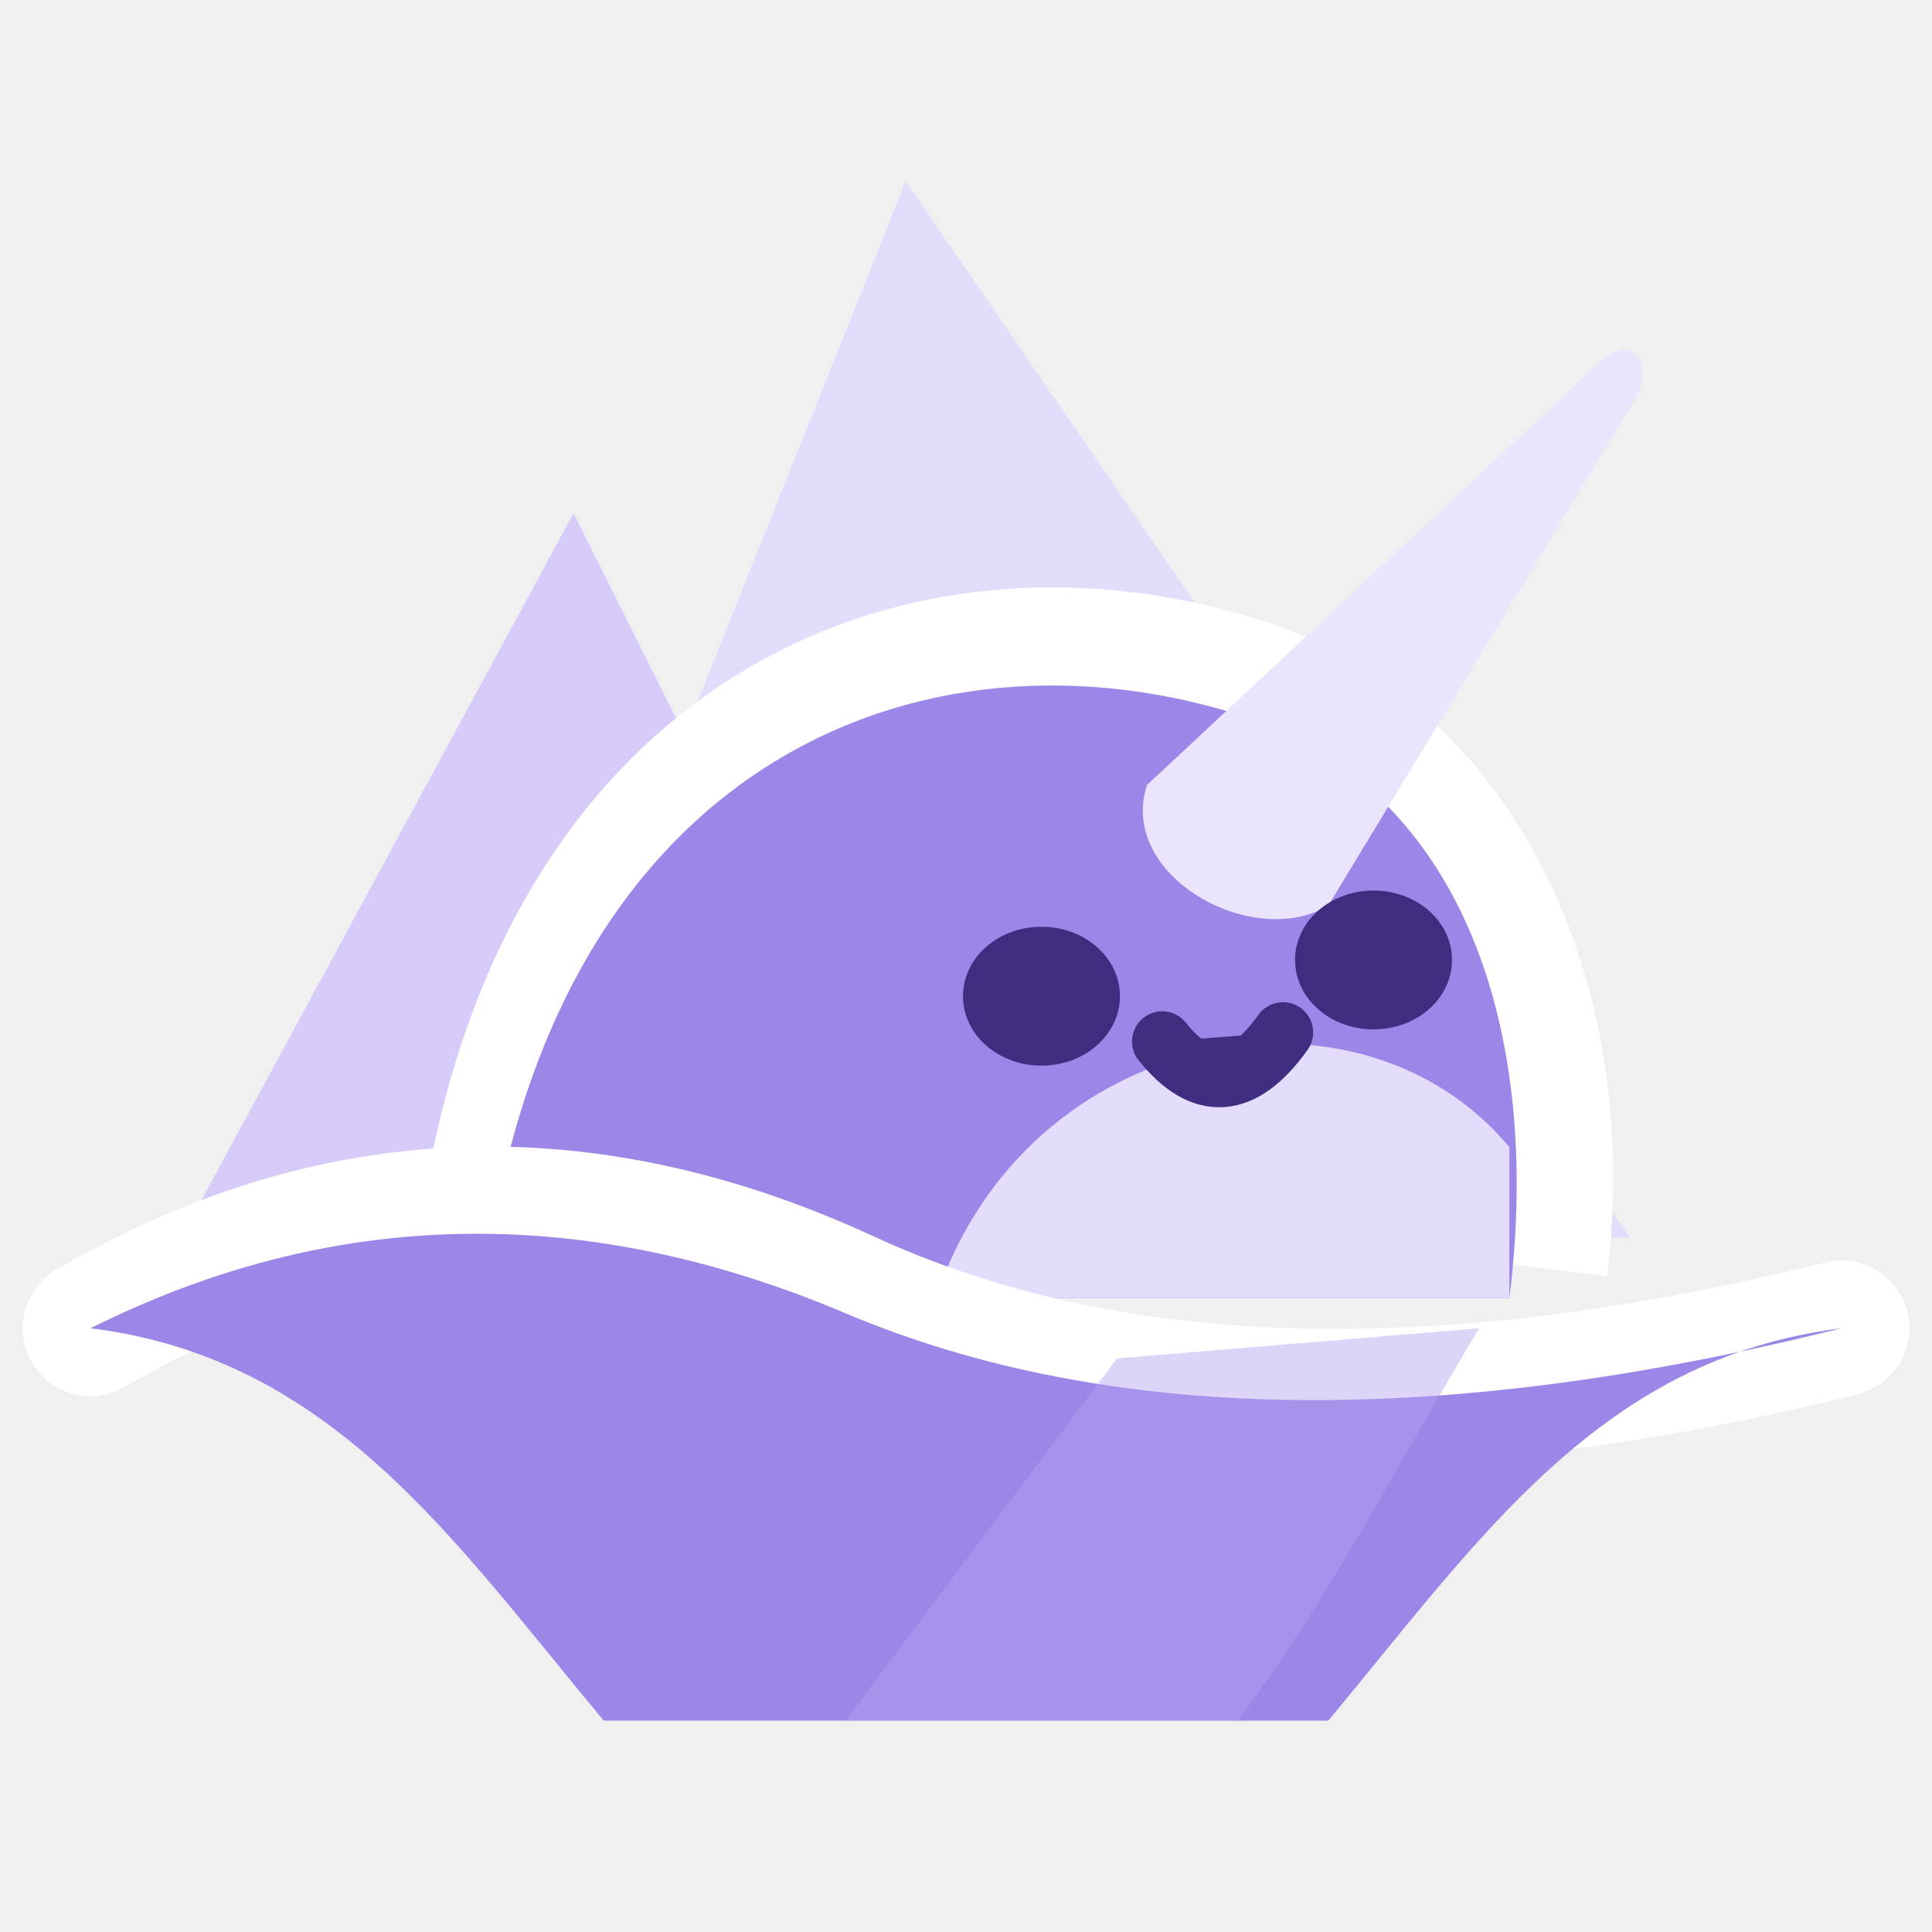
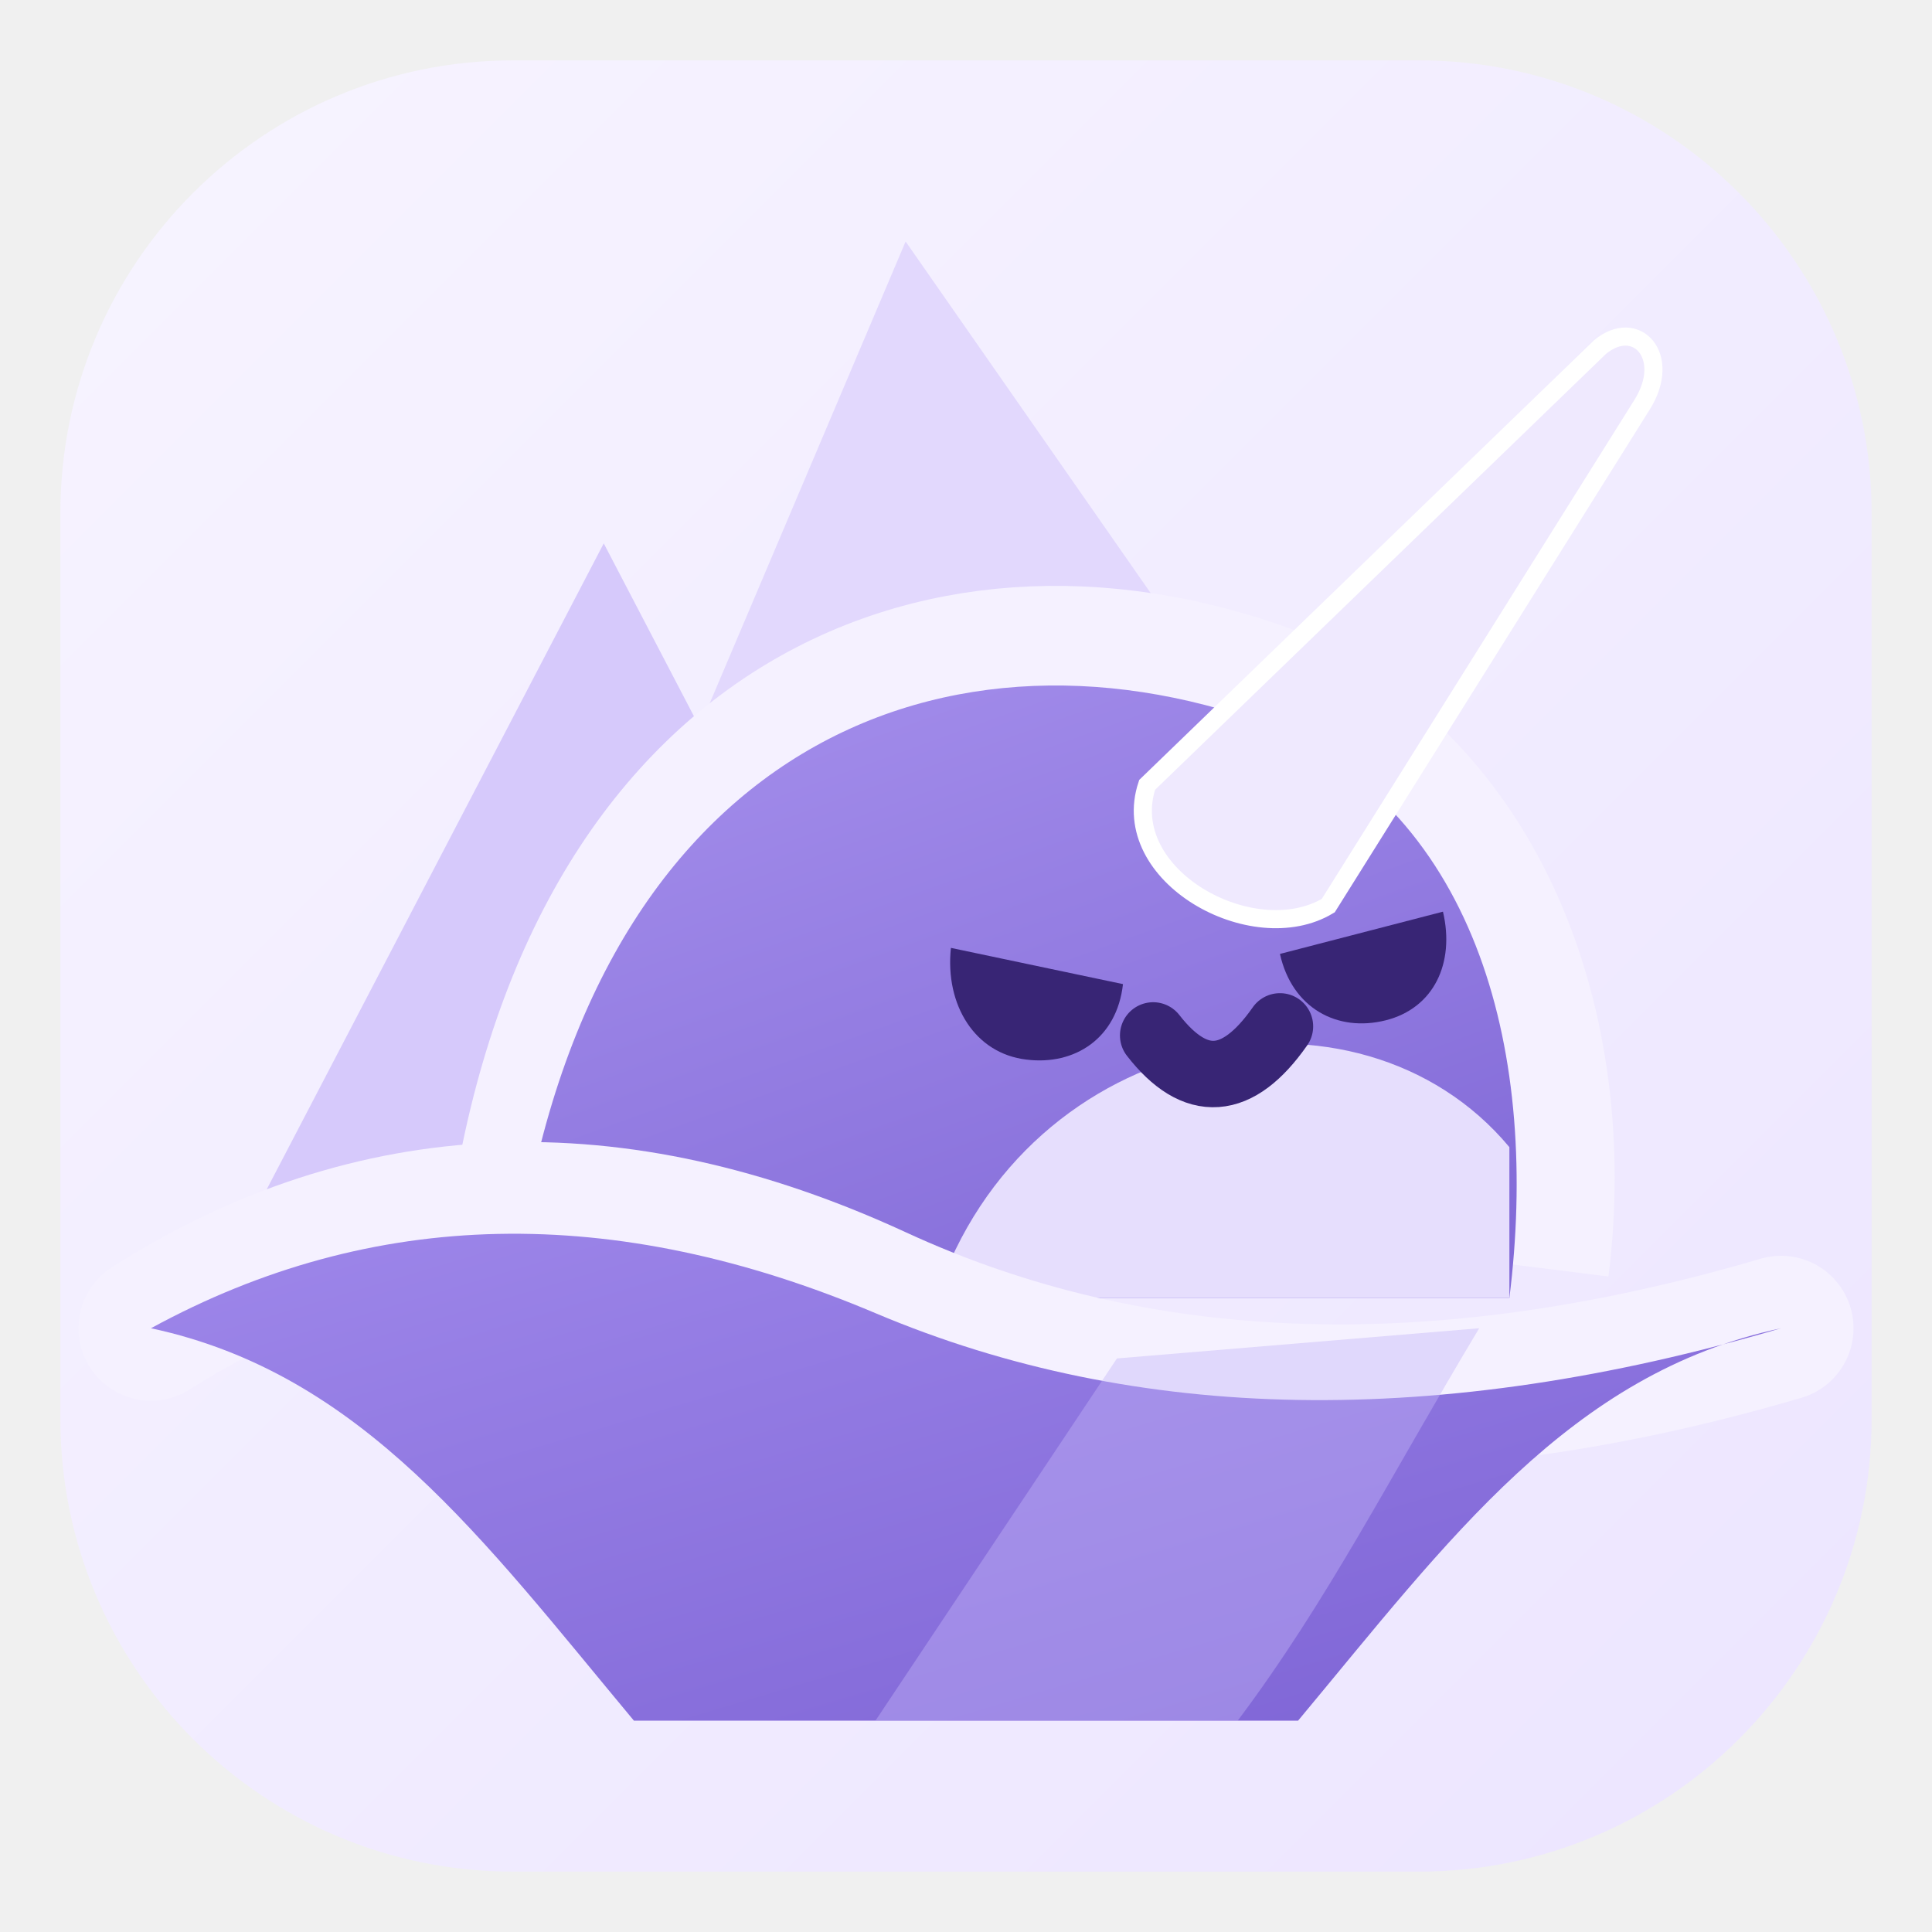
<svg xmlns="http://www.w3.org/2000/svg" viewBox="0 0 64 64">
-   <style>
-     .peak { fill: #e4dcfb; }
-     .peak2 { fill: #d7cbfa; }
-     .body { fill: #9c86e8; }
-     .belly { fill: #e4dcfb; }
-     .horn { fill: #ebe4fd; }
-     .ink { fill: #3f2e80; stroke: #3f2e80; }
-     .wave { fill: #9c86e8; }
-     .deep { fill: #b4a1f0; }
-     .gap { fill: none; stroke: #ffffff; }
-     @media (prefers-color-scheme: dark) {
-       .peak { fill: #43346e; }
-       .peak2 { fill: #35285a; }
-       .body { fill: #a792ef; }
-       .belly { fill: #e8e0fc; }
-       .horn { fill: #f1ecfe; }
-       .ink { fill: #281b5c; stroke: #281b5c; }
-       .wave { fill: #9c86e8; }
-       .deep { fill: #b8a6f2; }
-       .gap { stroke: #100e14; }
-     }
-   </style>
-   <polygon class="peak2" points="6,41 19,17 31,41" />
-   <polygon class="peak" points="16,41 30,6 54,41" />
-   <path class="gap" stroke-width="4.5" d="M16,42 C18,24 31,19 42,23 C49,26 52,34 51,42" />
-   <path class="body" d="M16,43 C18,25 31,20 42,24 C49,27 51,35 50,43 Z" />
-   <path class="belly" d="M31,43 C34,34 45,32 50,38 L50,43 Z" />
-   <path class="horn" d="M38,26 L53,12 C54,11 55,12 54,13.5 L44,30 C41.5,31.5 37,29 38,26 Z" />
-   <ellipse class="ink" cx="34.5" cy="33" rx="2.1" ry="1.8" stroke="none" />
-   <ellipse class="ink" cx="45.5" cy="31.8" rx="2.1" ry="1.8" stroke="none" />
-   <path class="ink" fill="none" stroke-width="2" stroke-linecap="round" d="M38.5,34.5 Q40.5,37 42.5,34.2" />
-   <path class="gap" stroke-width="4.5" stroke-linecap="round" d="M3,44 Q15,37 28,43 T61,44" />
-   <path class="wave" d="M3,44 Q15,38 28,43.5 T61,44 C53,45 49,51 44,57 L20,57 C15,51 11,45 3,44 Z" />
-   <path class="deep" opacity=".45" d="M37,45 L49,44 C46,49 44,53 41,57 L28,57 Z" />
+   <defs>
+     <linearGradient id="bg" x1="0%" y1="0%" x2="100%" y2="100%">
+       <stop offset="0%" stop-color="#f7f4ff" />
+       <stop offset="100%" stop-color="#ece5ff" />
+     </linearGradient>
+     <linearGradient id="nv" x1="20%" y1="0%" x2="80%" y2="100%">
+       <stop offset="0%" stop-color="#a38deb" />
+       <stop offset="100%" stop-color="#836bd8" />
+     </linearGradient>
+     <linearGradient id="sea" x1="0%" y1="0%" x2="100%" y2="100%">
+       <stop offset="0%" stop-color="#9e87ea" />
+       <stop offset="100%" stop-color="#7c62d4" />
+     </linearGradient>
+   </defs>
+   <rect x="2" y="2" width="60" height="60" rx="15" fill="url(#bg)" />
+   <polygon fill="#d6c9fb" points="8,41 20,18 32,41" />
+   <polygon fill="#e2d8fd" points="16,41 30,8 53,41" />
+   <path fill="none" stroke="#f5f1ff" stroke-width="4.6" d="M17,42 C19,24 31,19 42,23 C49,26 52,34 51,42" />
+   <path fill="url(#nv)" d="M17,43 C19,25 31,20 42,24 C49,27 51,35 50,43 Z" />
+   <path fill="#e6defd" d="M31,43 C34,34 45,32 50,38 L50,43 Z" />
+   <path fill="#efe9fe" stroke="#ffffff" stroke-width=".6" d="M38,26 L53,11.5 C54.2,10.5 55.4,11.8 54.4,13.4 L44,30 C41.5,31.5 37,29 38,26 Z" />
+   <path fill="#382575" d="M31.5,31.4 L37.2,32.6 C37,34.4 35.6,35.3 34,35.1 C32.3,34.9 31.3,33.3 31.5,31.4 Z" />
+   <path fill="#382575" d="M47.8,30.2 L42.4,31.6 C42.8,33.4 44.3,34.2 45.9,33.8 C47.5,33.4 48.2,31.9 47.8,30.2 Z" />
+   <path fill="none" stroke="#382575" stroke-width="2.2" stroke-linecap="round" d="M38.2,34.3 Q40.3,37 42.4,34" />
+   <path fill="none" stroke="#f5f1ff" stroke-width="4.8" stroke-linecap="round" d="M5,44 Q16,37 29,43 T59,44" />
+   <path fill="url(#sea)" d="M5,44 Q16,38 29,43.5 T59,44 C52,45.5 48,51 43,57 L21,57 C16,51 12,45.5 5,44 Z" />
+   <path fill="#c4b4f7" opacity=".42" d="M37,45 L49,44 C46,49 44,53 41,57 L29,57 Z" />
</svg>
